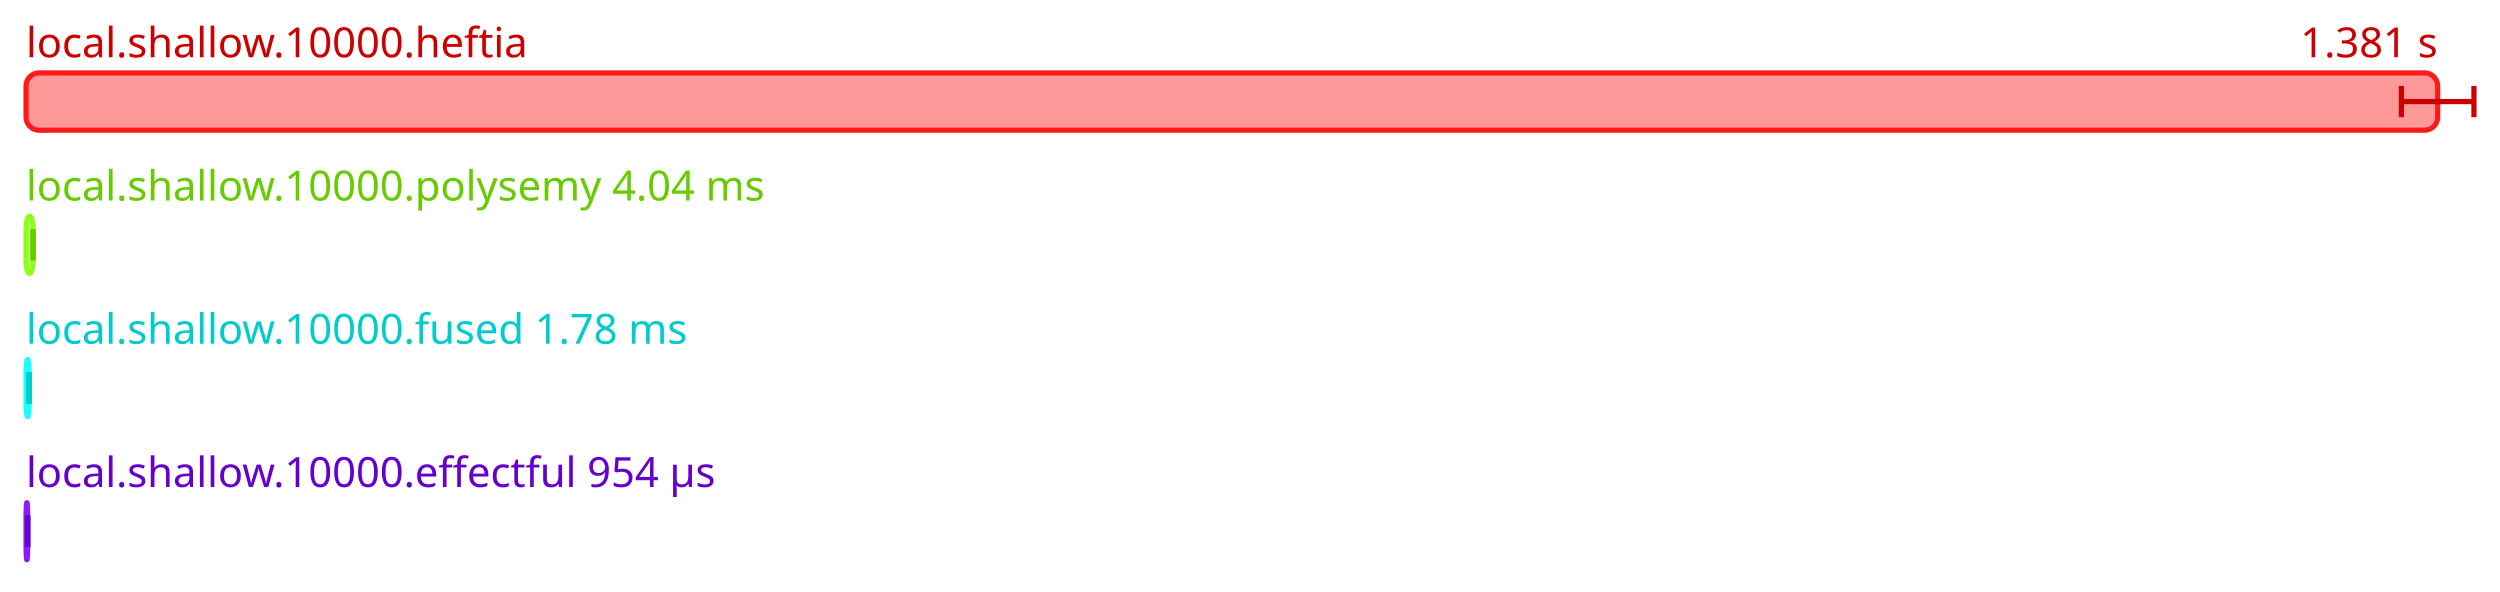
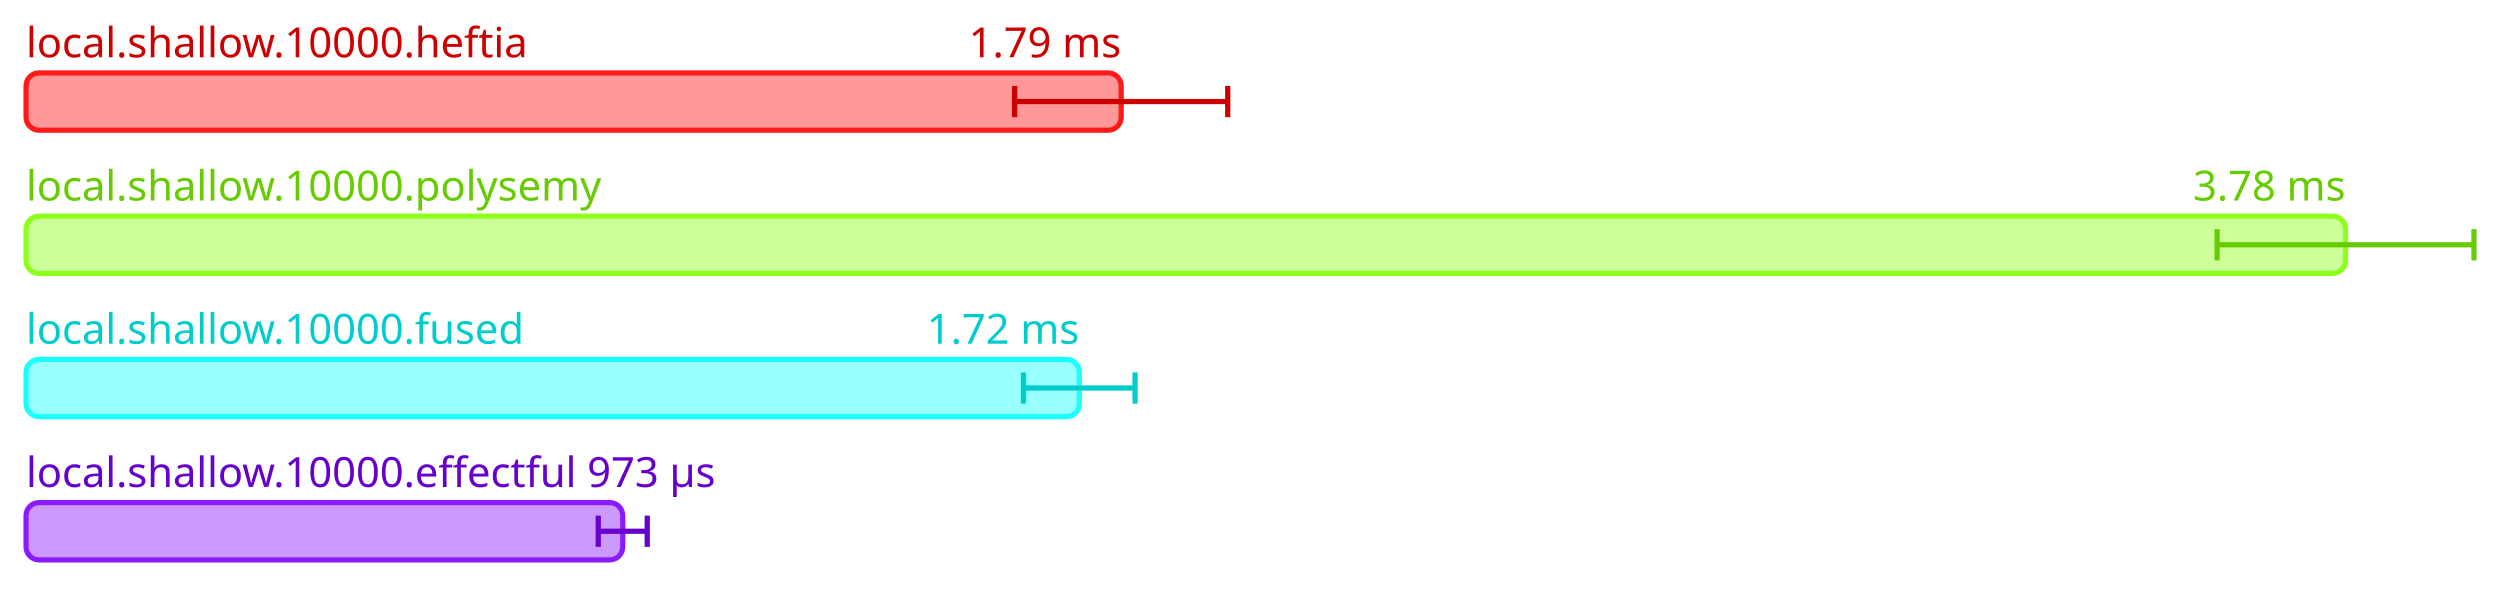
<svg xmlns="http://www.w3.org/2000/svg" height="227" width="960.0" font-size="16" font-family="sans-serif" stroke-width="2">
  <g transform="translate(10.0 0)">
    <g fill="hsl(0, 100%, 40%)">
      <text y="22">local.shallow.10000.heftia</text>
-       <text y="22" x="926.07" text-anchor="end">1.381 s</text>
+       <text y="22" x="420.535" text-anchor="end">1.79 ms</text>
    </g>
    <g>
-       <rect y="28" rx="5" height="22" width="926.07" fill="hsl(0, 100%, 80%)" stroke="hsl(0, 100%, 55%)" />
+       <rect y="28" rx="5" height="22" width="420.535" fill="hsl(0, 100%, 80%)" stroke="hsl(0, 100%, 55%)" />
      <g stroke="hsl(0, 100%, 40%)">
-         <line x1="912.14" x2="940.0" y1="39" y2="39" />
-         <line x1="912.14" x2="912.14" y1="33" y2="45" />
-         <line x1="940.0" x2="940.0" y1="33" y2="45" />
+         <line x1="379.621" x2="461.448" y1="39" y2="39" />
+         <line x1="379.621" x2="379.621" y1="33" y2="45" />
+         <line x1="461.448" x2="461.448" y1="33" y2="45" />
      </g>
    </g>
-     <text fill="hsl(90, 100%, 40%)" y="77">local.shallow.10000.polysemy 4.04 ms</text>
+     <g fill="hsl(90, 100%, 40%)">
+       <text y="77">local.shallow.10000.polysemy</text>
+       <text y="77" x="890.683" text-anchor="end">3.78 ms</text>
+     </g>
    <g>
-       <rect y="83" rx="5" height="22" width="2.71" fill="hsl(90, 100%, 80%)" stroke="hsl(90, 100%, 55%)" />
+       <rect y="83" rx="5" height="22" width="890.683" fill="hsl(90, 100%, 80%)" stroke="hsl(90, 100%, 55%)" />
      <g stroke="hsl(90, 100%, 40%)">
-         <line x1="2.661" x2="2.759" y1="94" y2="94" />
-         <line x1="2.661" x2="2.661" y1="88" y2="100" />
-         <line x1="2.759" x2="2.759" y1="88" y2="100" />
+         <line x1="841.366" x2="940.0" y1="94" y2="94" />
+         <line x1="841.366" x2="841.366" y1="88" y2="100" />
+         <line x1="940.0" x2="940.0" y1="88" y2="100" />
      </g>
    </g>
-     <text fill="hsl(180, 100%, 40%)" y="132">local.shallow.10000.fused 1.78 ms</text>
+     <g fill="hsl(180, 100%, 40%)">
+       <text y="132">local.shallow.10000.fused</text>
+       <text y="132" x="404.448" text-anchor="end">1.72 ms</text>
+     </g>
    <g>
-       <rect y="138" rx="5" height="22" width="1.191" fill="hsl(180, 100%, 80%)" stroke="hsl(180, 100%, 55%)" />
+       <rect y="138" rx="5" height="22" width="404.448" fill="hsl(180, 100%, 80%)" stroke="hsl(180, 100%, 55%)" />
      <g stroke="hsl(180, 100%, 40%)">
-         <line x1="1.072" x2="1.31" y1="149" y2="149" />
-         <line x1="1.072" x2="1.072" y1="143" y2="155" />
-         <line x1="1.31" x2="1.31" y1="143" y2="155" />
+         <line x1="383.024" x2="425.872" y1="149" y2="149" />
+         <line x1="383.024" x2="383.024" y1="143" y2="155" />
+         <line x1="425.872" x2="425.872" y1="143" y2="155" />
      </g>
    </g>
-     <text fill="hsl(270, 100%, 40%)" y="187">local.shallow.10000.effectful 954  μs</text>
+     <text fill="hsl(270, 100%, 40%)" y="187">local.shallow.10000.effectful 973  μs</text>
    <g>
-       <rect y="193" rx="5" height="22" width="0.64" fill="hsl(270, 100%, 80%)" stroke="hsl(270, 100%, 55%)" />
+       <rect y="193" rx="5" height="22" width="229.133" fill="hsl(270, 100%, 80%)" stroke="hsl(270, 100%, 55%)" />
      <g stroke="hsl(270, 100%, 40%)">
-         <line x1="0.603" x2="0.676" y1="204" y2="204" />
-         <line x1="0.603" x2="0.603" y1="198" y2="210" />
-         <line x1="0.676" x2="0.676" y1="198" y2="210" />
+         <line x1="219.73" x2="238.536" y1="204" y2="204" />
+         <line x1="219.73" x2="219.73" y1="198" y2="210" />
+         <line x1="238.536" x2="238.536" y1="198" y2="210" />
      </g>
    </g>
  </g>
</svg>
